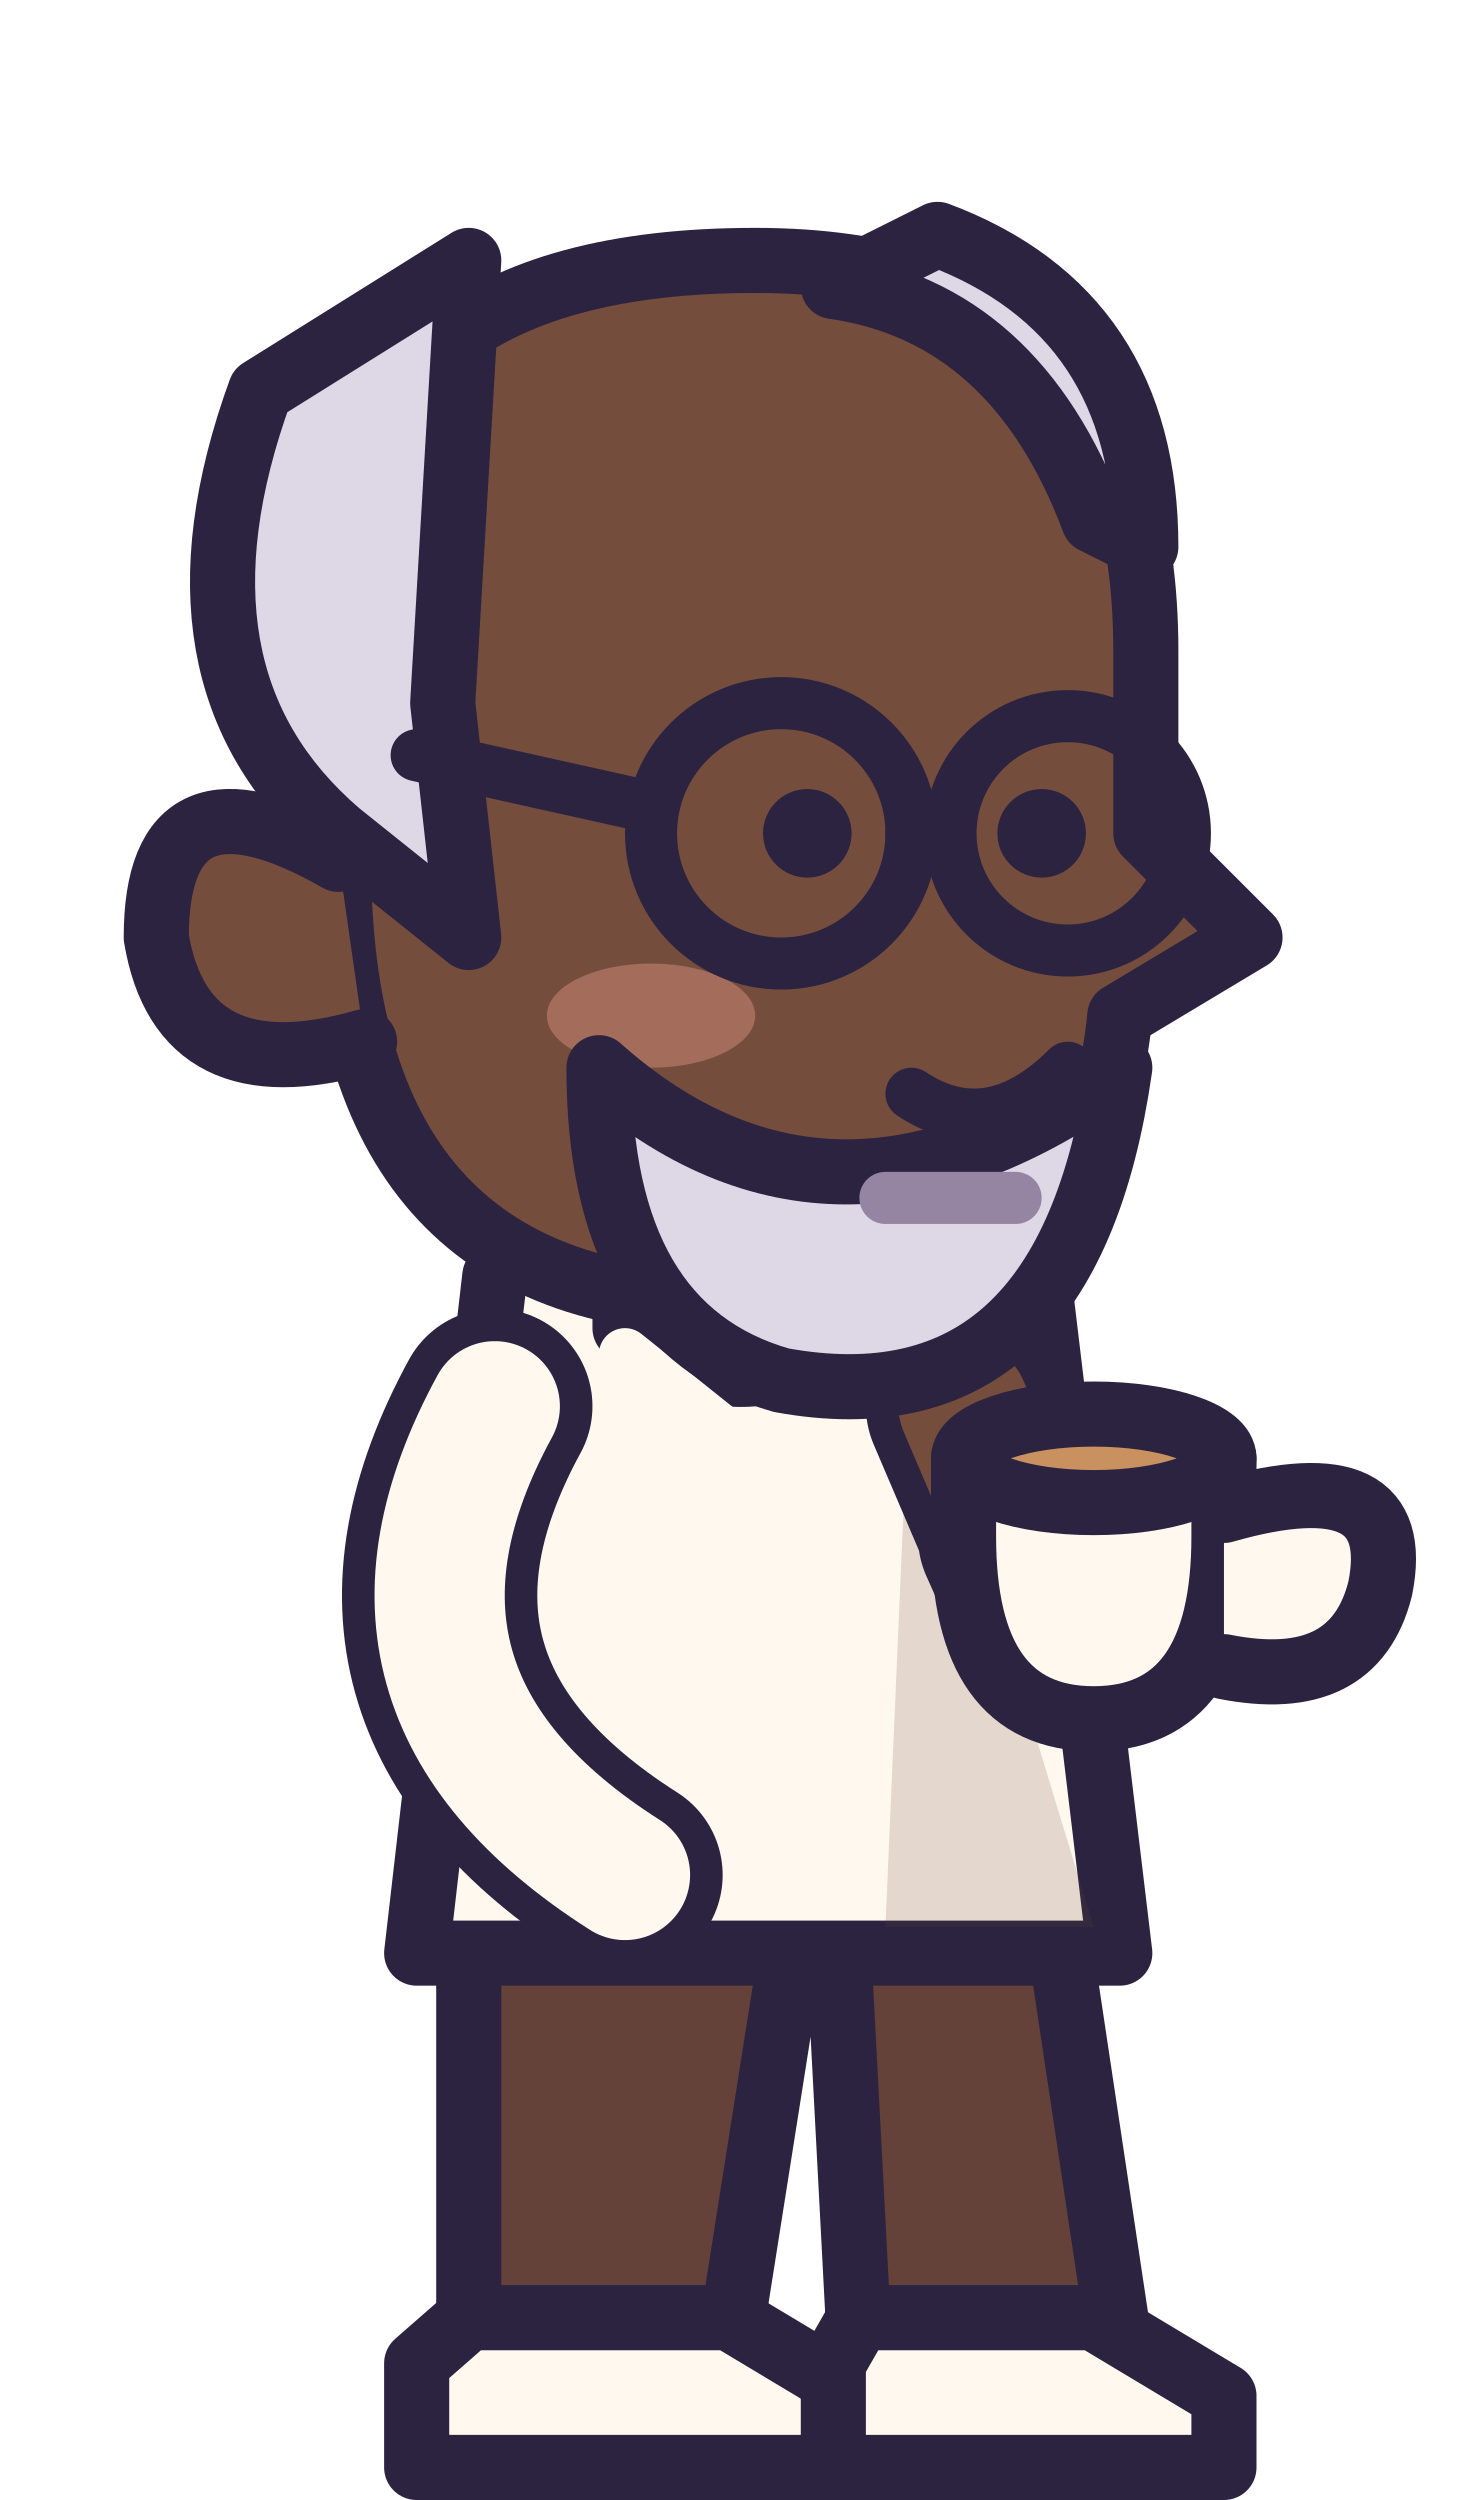
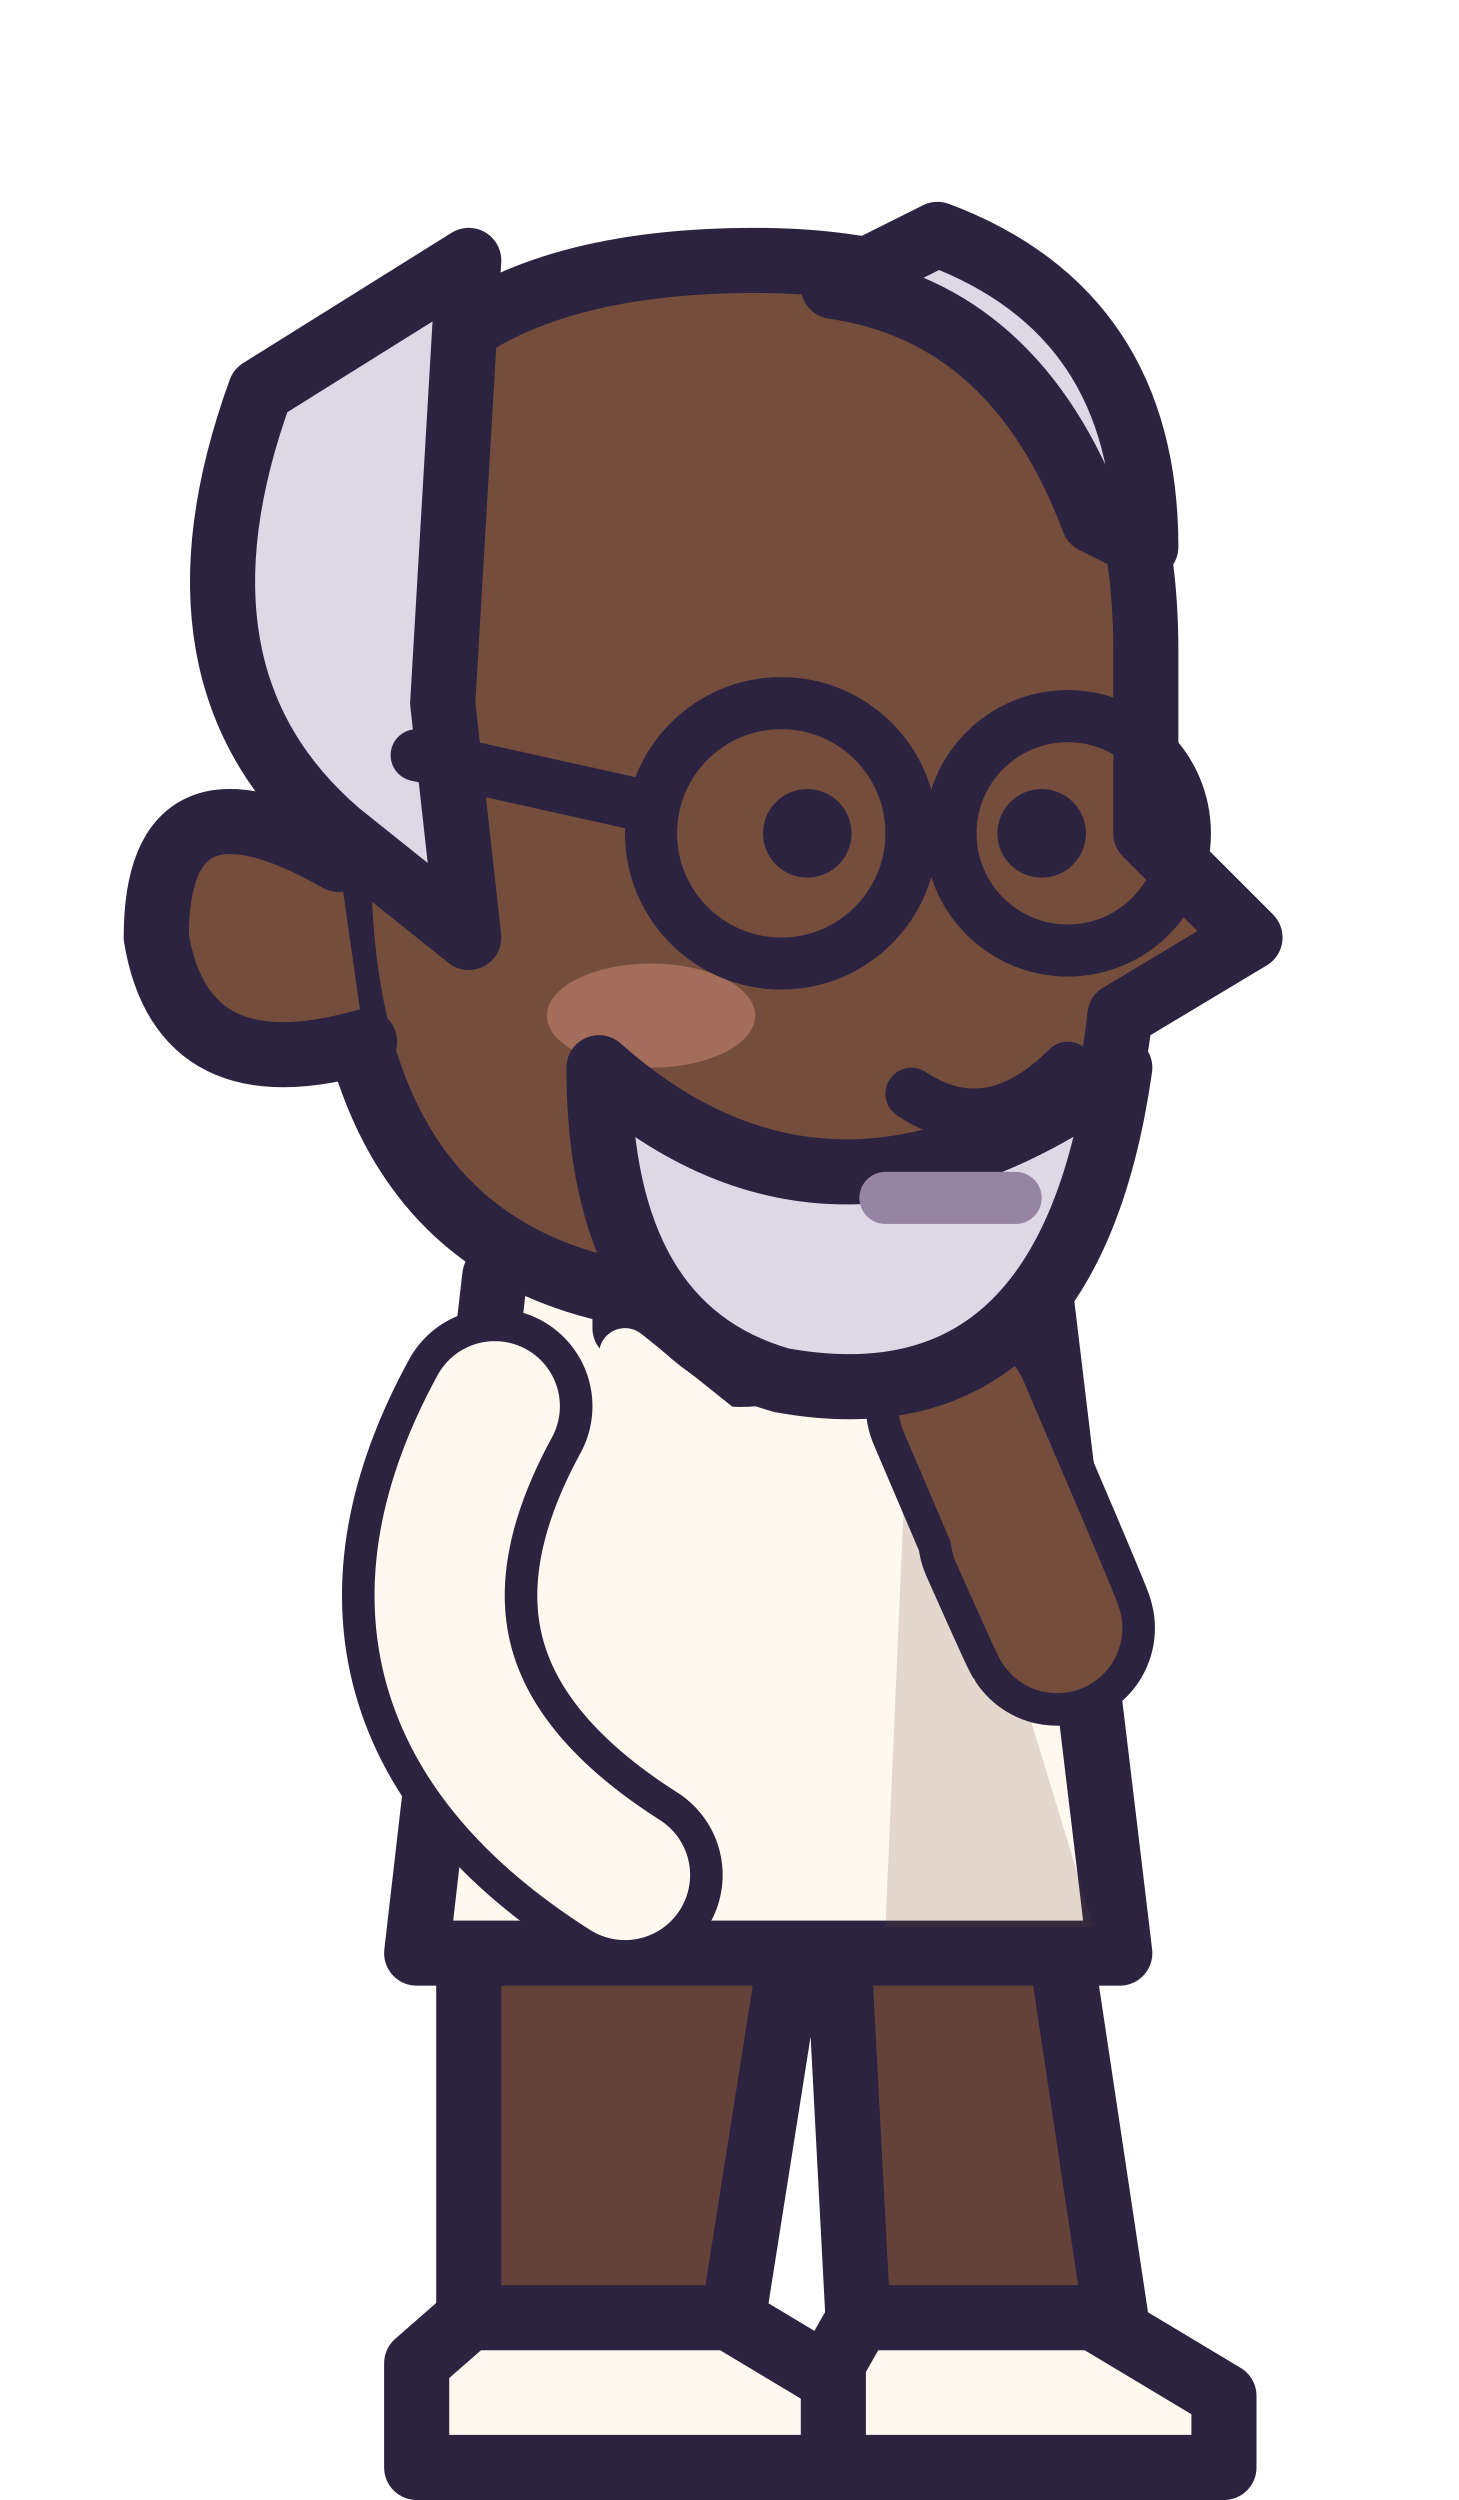
<svg xmlns="http://www.w3.org/2000/svg" width="56" height="96" viewBox="0 0 56 96">
  <g stroke="#2b2340" stroke-width="2.5" stroke-linecap="round" stroke-linejoin="round">
    <path d="M18 71v19h10l3-19m1 0 1 19h10l-3-20" fill="#654239" vector-effect="non-scaling-stroke" />
    <g transform="translate(0 0)">
      <path d="M18 89h10l5 3v2.75H16v-4Z" fill="#fff8ef" vector-effect="non-scaling-stroke" />
    </g>
    <g transform="translate(0 0)">
      <path d="M33 89h9l5 3v2.75H32v-4Z" fill="#fff8ef" vector-effect="non-scaling-stroke" />
    </g>
    <path d="M19 49q11-7 21 1l3 25H16Z" fill="#fff8ef" vector-effect="non-scaling-stroke" />
    <path d="M35 51l7 23h-8Z" fill="#654239" stroke="none" opacity="0.18" vector-effect="non-scaling-stroke" />
    <path d="M24 44v7q5 4 10-1v-7" fill="#754d3d" vector-effect="non-scaling-stroke" />
    <path d="M24 52l5 4 6-5" fill="none" stroke="#fff8ef" stroke-width="2" vector-effect="non-scaling-stroke" />
    <path d="M19 54Q13 65 24 72" fill="none" stroke="#2b2340" stroke-width="7.5" vector-effect="non-scaling-stroke" />
    <path d="M19 54Q13 65 24 72" fill="none" stroke="#fff8ef" stroke-width="5" vector-effect="non-scaling-stroke" />
    <path d="M37 54Q43 68 39 59" fill="none" stroke="#2b2340" stroke-width="7.5" vector-effect="non-scaling-stroke" />
    <path d="M37 54Q43 68 39 59" fill="none" stroke="#754d3d" stroke-width="5" vector-effect="non-scaling-stroke" />
    <g transform="translate(0 0) rotate(0 28 35)">
      <path d="M13 23q0-13 16-13 15 0 15 15v7l4 4-5 3q-1 11-15 11-15 0-15-17Z" fill="#754d3d" vector-effect="non-scaling-stroke" />
      <path d="M13 33q-7-4-7 3 1 6 8 4" fill="#754d3d" vector-effect="non-scaling-stroke" />
      <path d="M13 32q-7-6-3-17l8-5-1 17 1 9Z" fill="#ded7e5" vector-effect="non-scaling-stroke" />
      <path d="M42 20q-3-8-10-9l4-2q8 3 8 12Z" fill="#ded7e5" vector-effect="non-scaling-stroke" />
      <circle cx="31" cy="32" r="1.7" fill="#2b2340" stroke="none" vector-effect="non-scaling-stroke" />
      <circle cx="40" cy="32" r="1.7" fill="#2b2340" stroke="none" vector-effect="non-scaling-stroke" />
      <path d="M35 42q3 2 6-1" fill="none" stroke="#2b2340" stroke-width="2" vector-effect="non-scaling-stroke" />
      <ellipse cx="25" cy="39" rx="4" ry="2" fill="#a36c5b" stroke="none" vector-effect="non-scaling-stroke" />
      <path d="M23 41q9 8 20 0-2 14-13 12-7-2-7-12Z" fill="#ded7e5" vector-effect="non-scaling-stroke" />
      <path d="M34 46h5" fill="none" stroke="#9684a3" stroke-width="2" vector-effect="non-scaling-stroke" />
      <circle cx="30" cy="32" r="5" fill="none" stroke-width="2" vector-effect="non-scaling-stroke" />
      <circle cx="41" cy="32" r="4.5" fill="none" stroke-width="2" vector-effect="non-scaling-stroke" />
      <path d="M35 32h1m-11-1-9-2" fill="none" stroke="#2b2340" stroke-width="2" vector-effect="non-scaling-stroke" />
    </g>
-     <path d="M37 56h10v3q0 7-5 7t-5-7Z" fill="#fff8ef" vector-effect="non-scaling-stroke" />
-     <path d="M47 58q7-2 6 3-1 4-6 3" fill="#fff8ef" vector-effect="non-scaling-stroke" />
-     <ellipse cx="42" cy="56" rx="5" ry="1.7" fill="#c8915f" vector-effect="non-scaling-stroke" />
  </g>
</svg>
